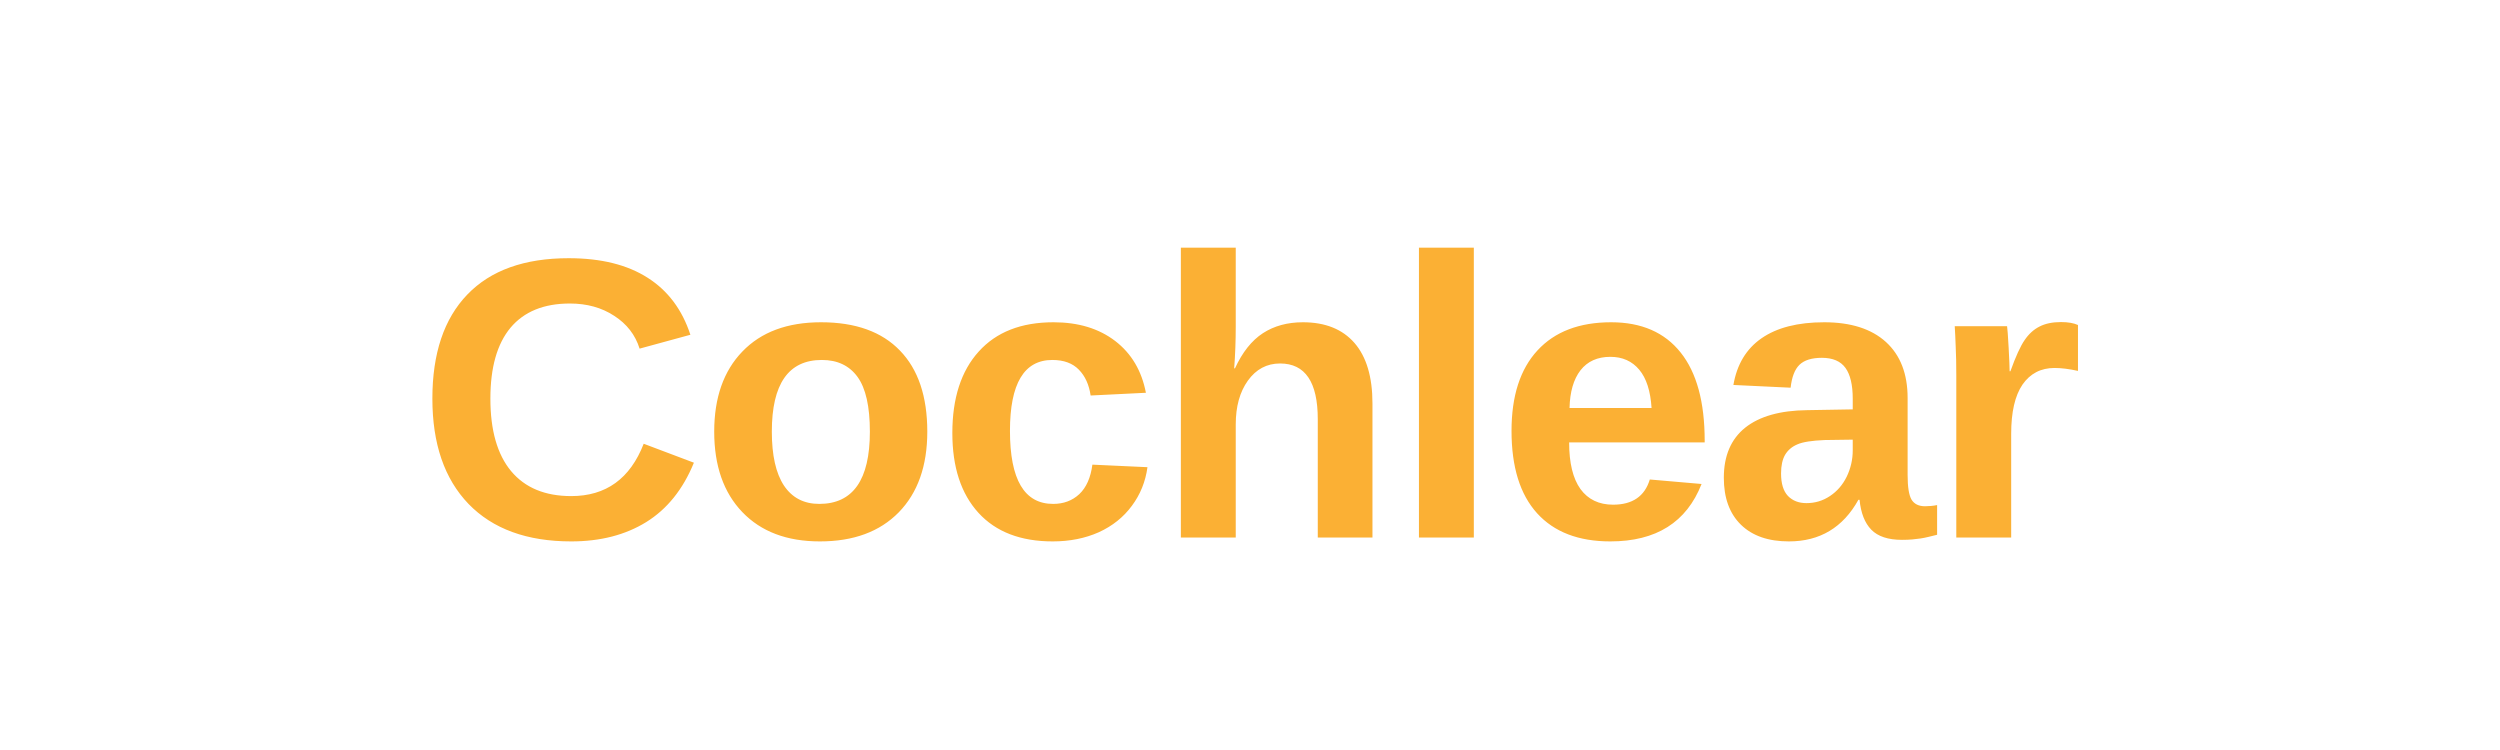
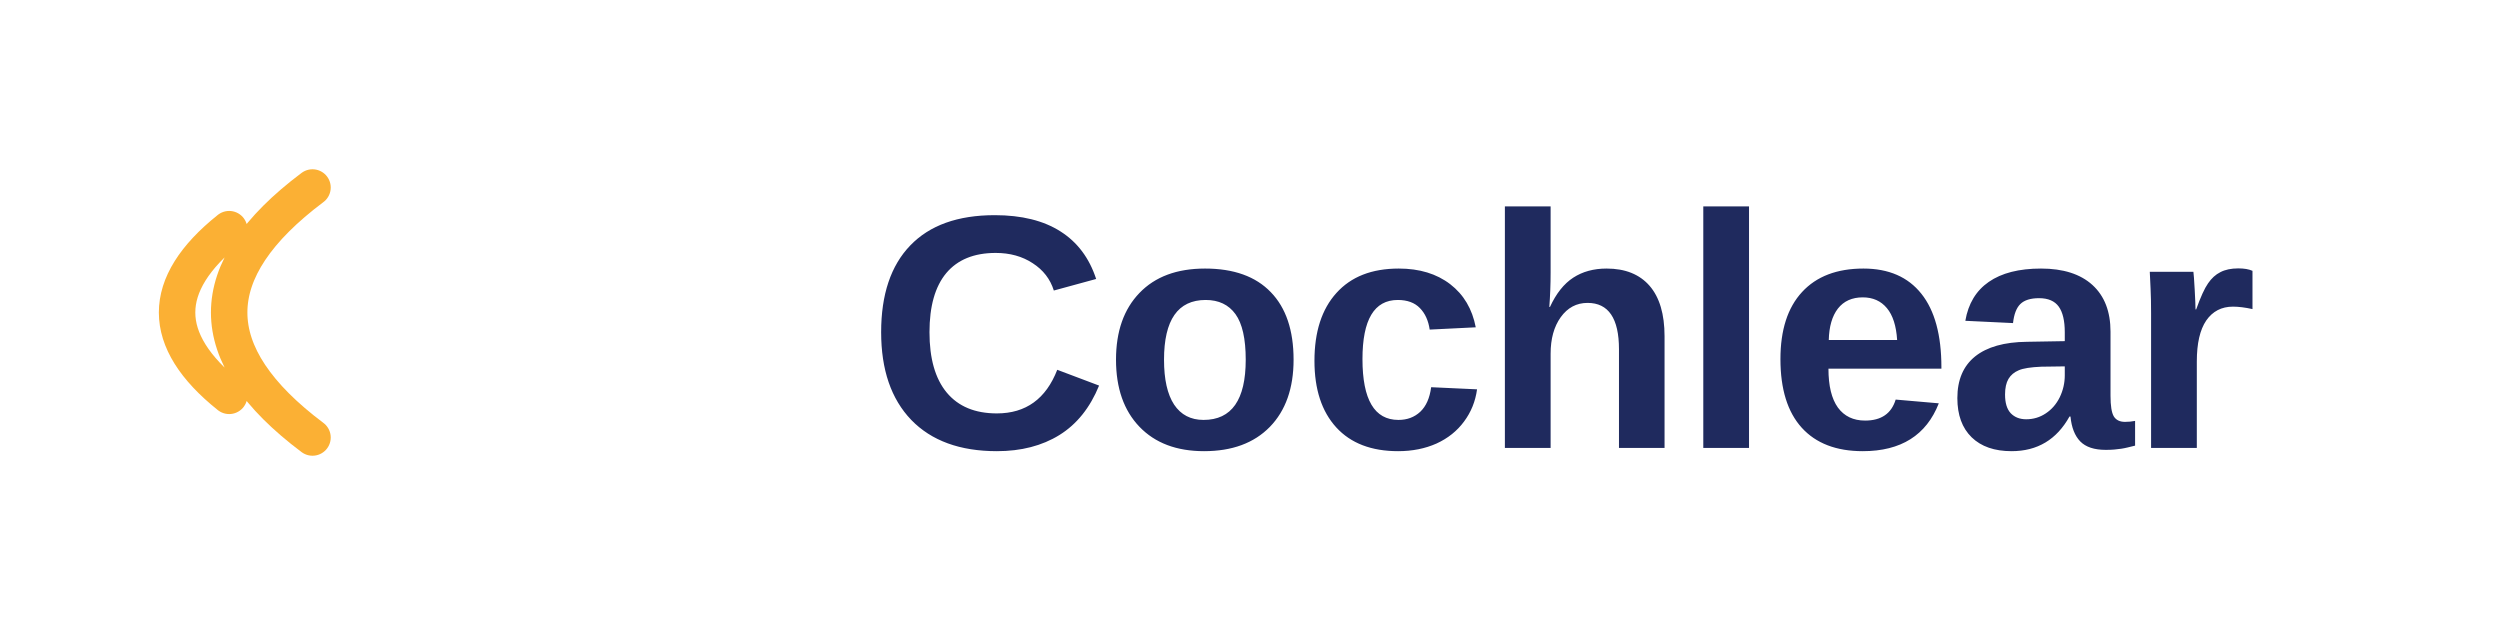
- <svg xmlns="http://www.w3.org/2000/svg" viewBox="0 0 200 60" role="img" aria-label="Cochlear">
-   <text x="100" y="43" text-anchor="middle" font-family="-apple-system, system-ui, 'Helvetica Neue', Arial, sans-serif" font-weight="700" font-size="32" letter-spacing="-0.5" fill="#FBB034">Cochlear</text>
+ <svg xmlns="http://www.w3.org/2000/svg" viewBox="0 0 240 60" role="img" aria-label="Cochlear">
+   <path d="M30 18 Q14 30, 30 42 M22 22 Q12 30, 22 38" stroke="#FBB034" stroke-width="3.5" fill="none" stroke-linecap="round" />
+   <text x="150" y="43" text-anchor="middle" font-family="-apple-system, system-ui, 'Helvetica Neue', Arial, sans-serif" font-weight="700" font-size="32" letter-spacing="-0.5" fill="#1F2A5E">Cochlear</text>
</svg>
